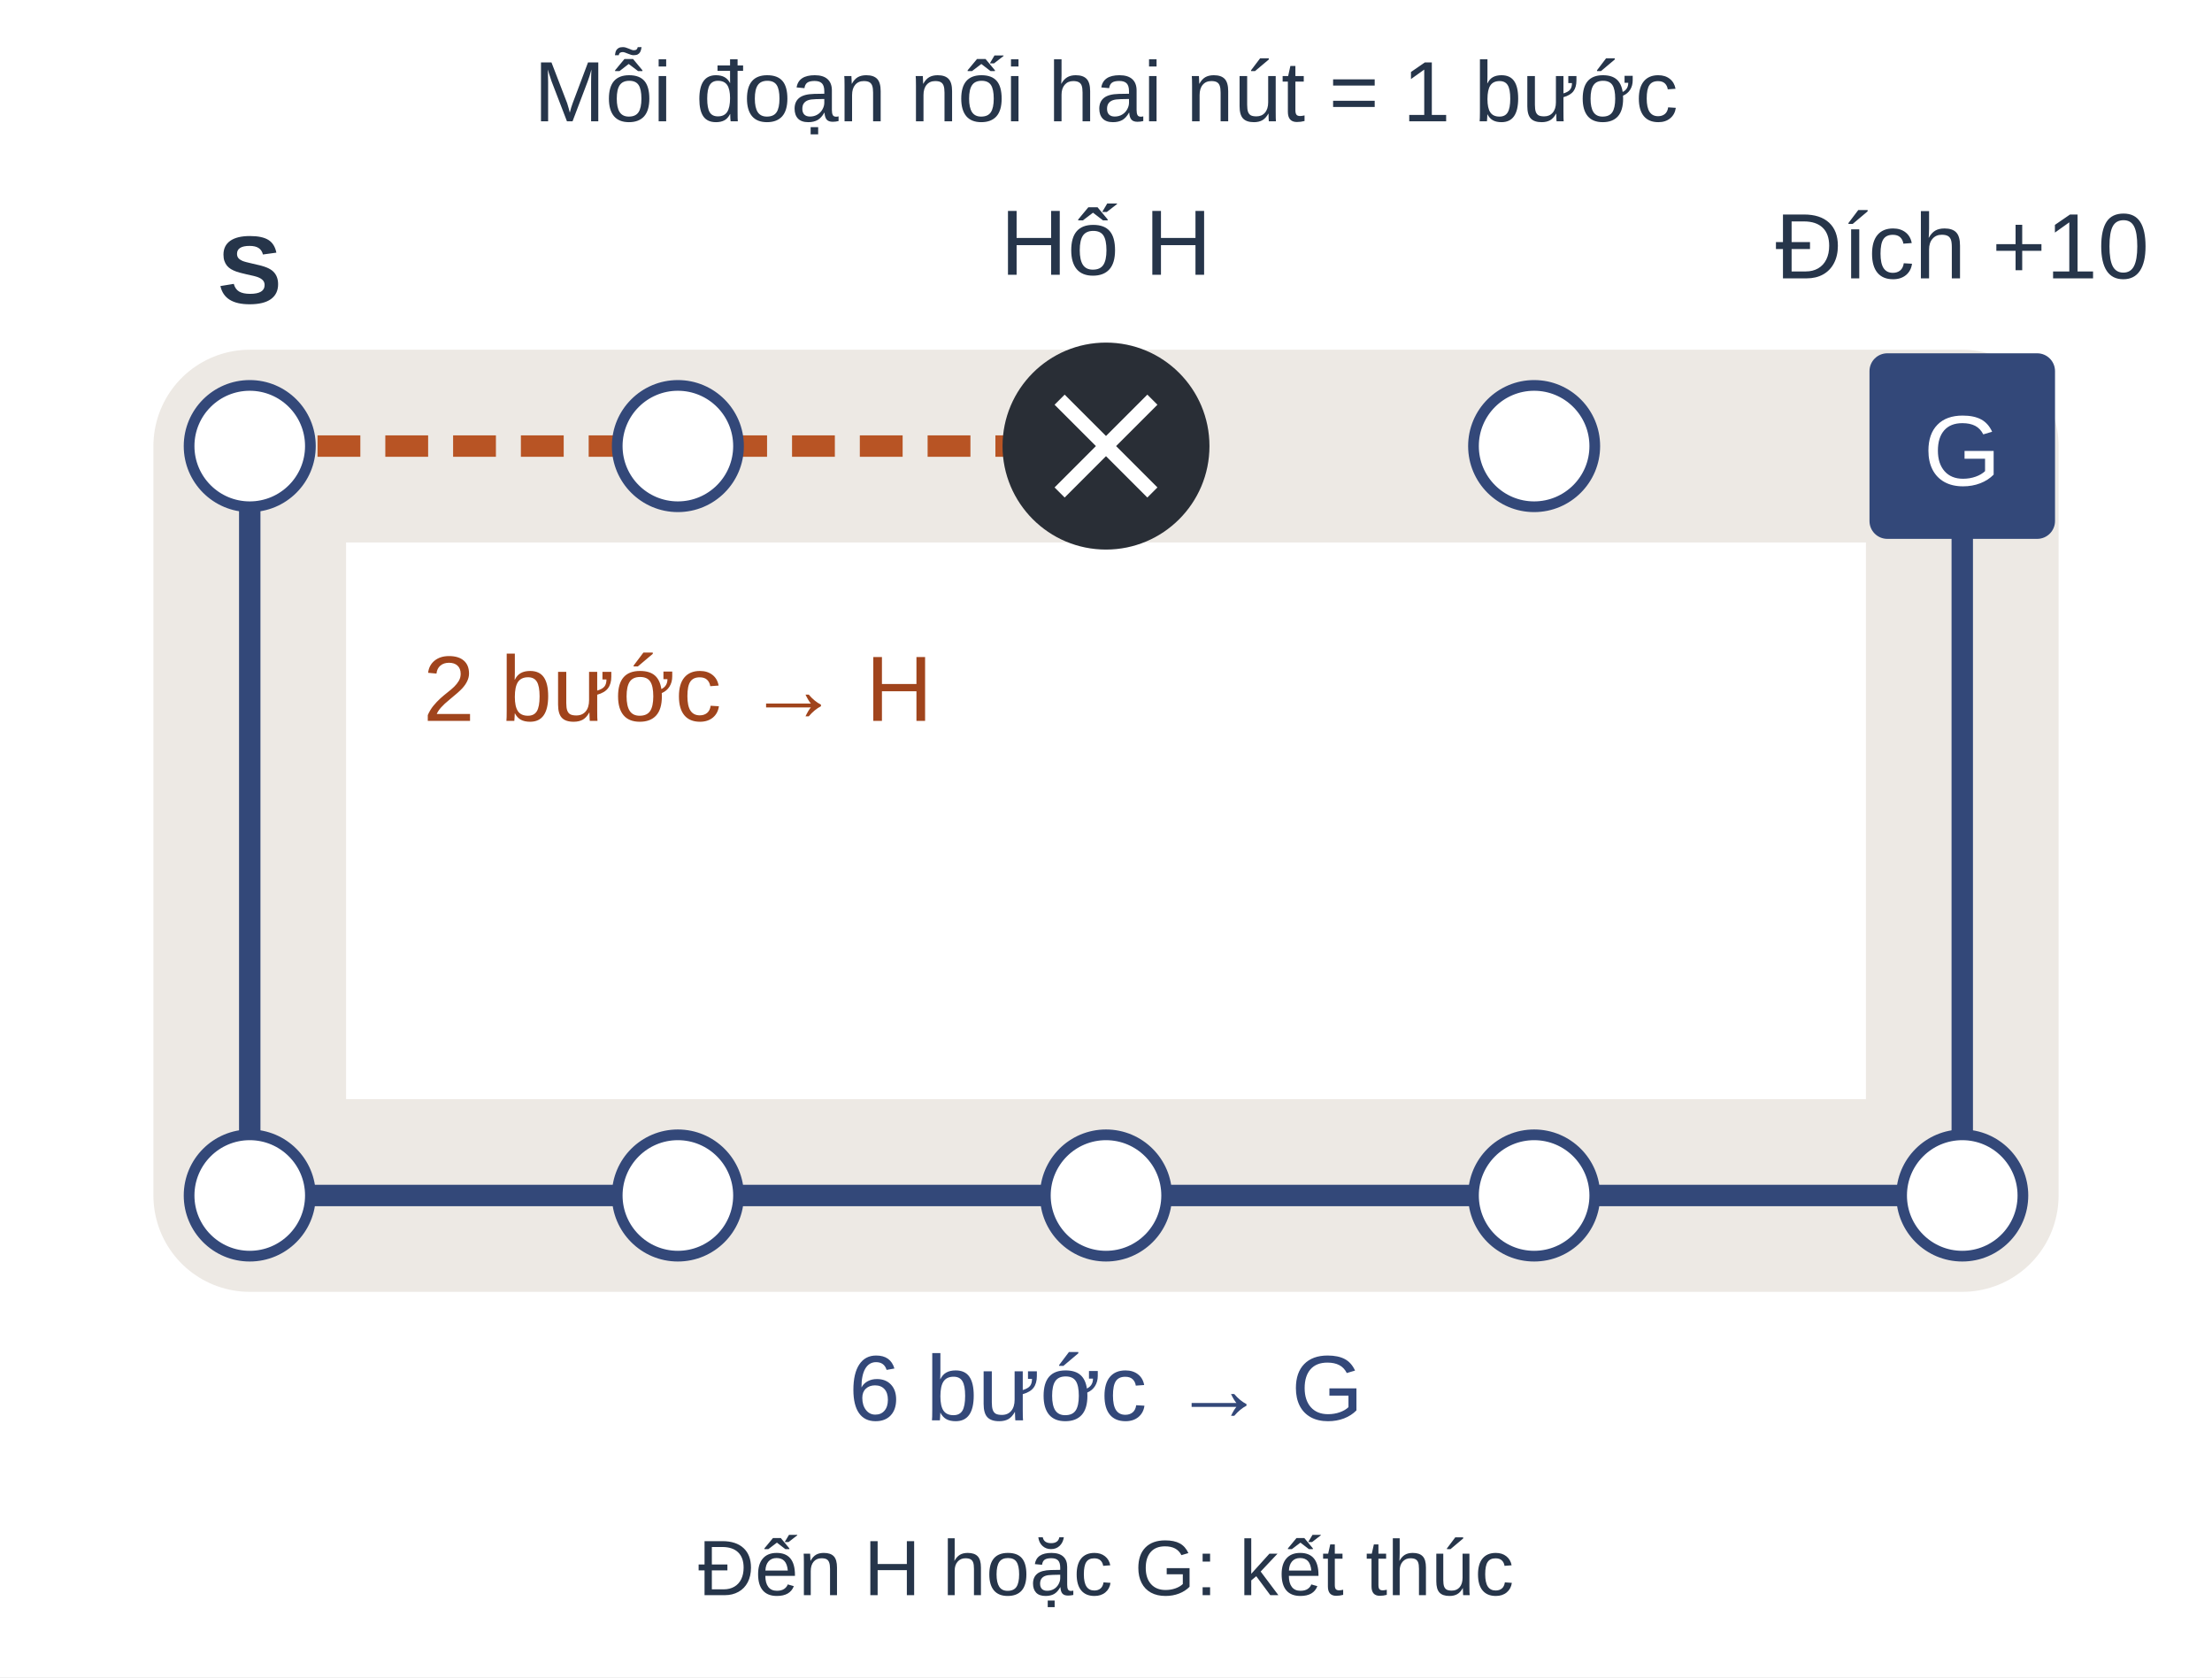
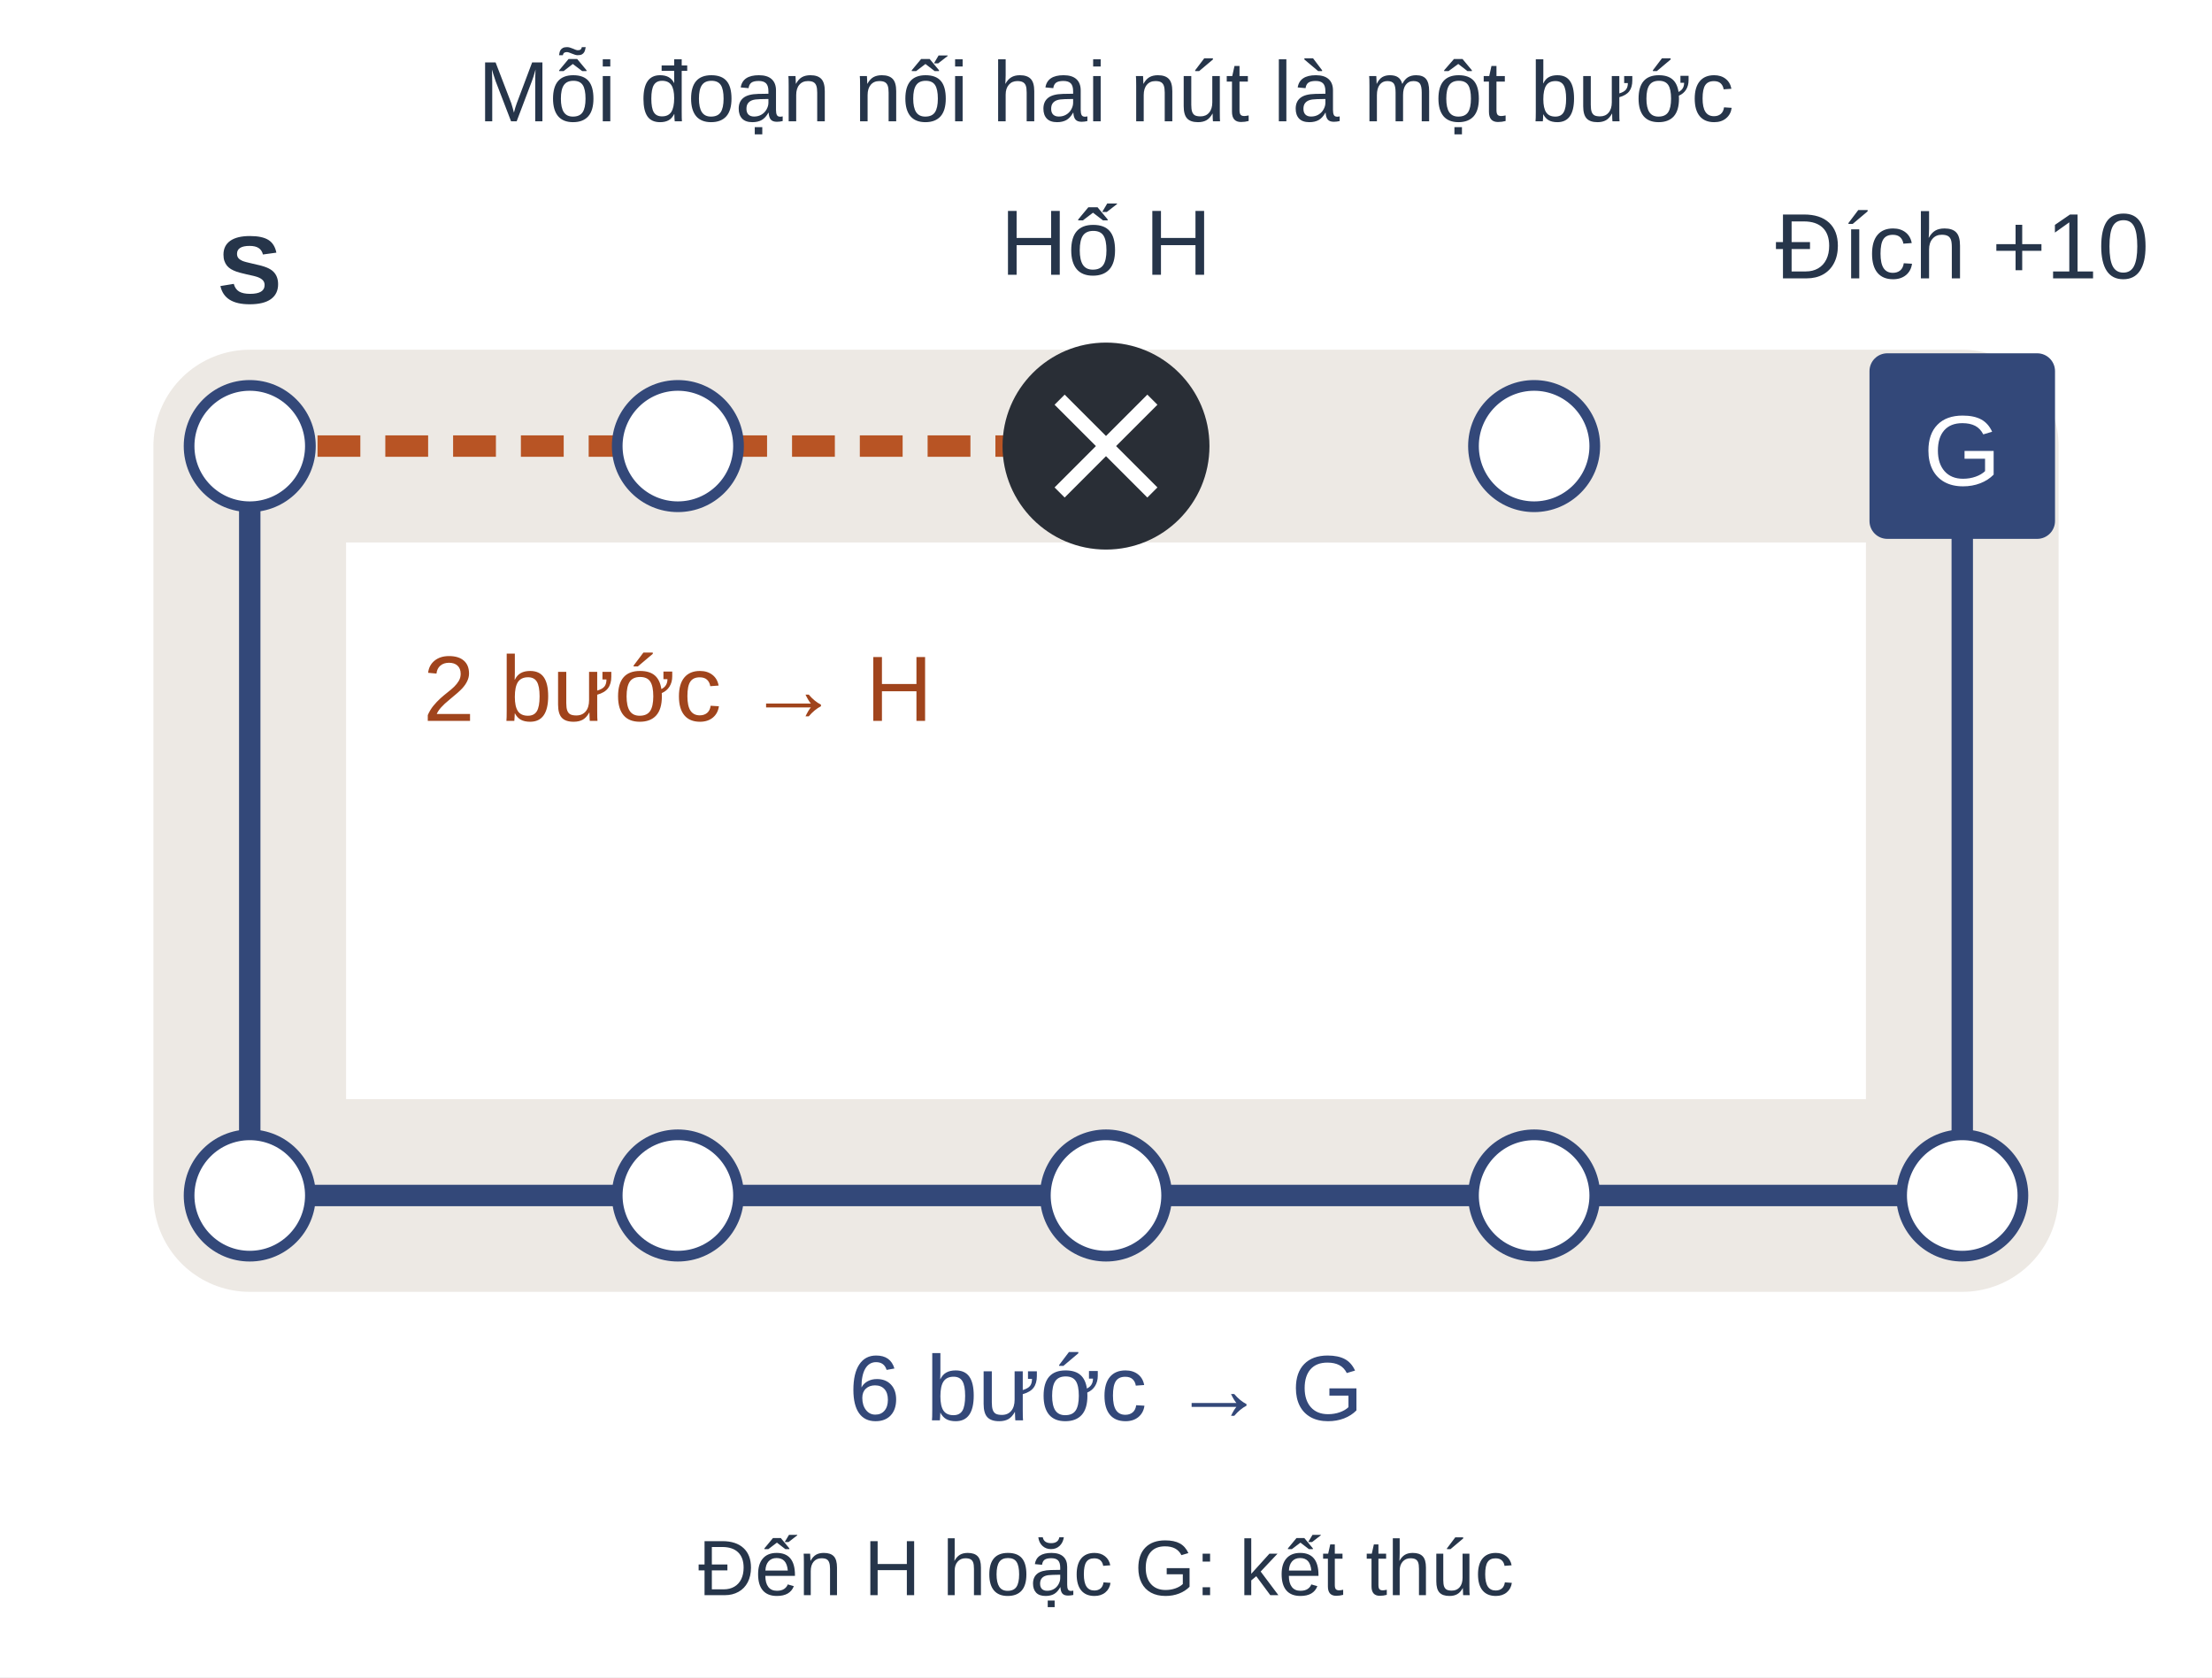
<svg xmlns="http://www.w3.org/2000/svg" viewBox="0 0 620 470" role="img" aria-labelledby="title desc">
  <rect width="620" height="470" fill="#fff" />
  <g font-family="Arial,sans-serif" fill="#26354a">
-     <text x="310" y="34" text-anchor="middle" font-size="24">Mỗi đoạn nối hai nút = 1 bước</text>
+     <text x="310" y="34" text-anchor="middle" font-size="24">Mỗi đoạn nối hai nút là một bước</text>
    <path d="M70 125 H550 V335 H70 Z" fill="none" stroke="#ede9e4" stroke-width="54" stroke-linejoin="round" />
    <path d="M70 125 H310" fill="none" stroke="#b85424" stroke-width="6" stroke-dasharray="12 7" />
    <path d="M70 125 V335 H550 V125" fill="none" stroke="#334879" stroke-width="6" />
    <circle cx="70" cy="125" r="17" fill="white" stroke="#334879" stroke-width="3" />
    <circle cx="190" cy="125" r="17" fill="white" stroke="#334879" stroke-width="3" />
    <circle cx="430" cy="125" r="17" fill="white" stroke="#334879" stroke-width="3" />
    <circle cx="550" cy="125" r="17" fill="white" stroke="#334879" stroke-width="3" />
    <circle cx="70" cy="335" r="17" fill="white" stroke="#334879" stroke-width="3" />
    <circle cx="190" cy="335" r="17" fill="white" stroke="#334879" stroke-width="3" />
    <circle cx="310" cy="335" r="17" fill="white" stroke="#334879" stroke-width="3" />
    <circle cx="430" cy="335" r="17" fill="white" stroke="#334879" stroke-width="3" />
    <circle cx="550" cy="335" r="17" fill="white" stroke="#334879" stroke-width="3" />
    <circle cx="310" cy="125" r="29" fill="#292e36" />
    <path d="M297 112 L323 138 M323 112 L297 138" stroke="white" stroke-width="4" />
    <text x="70" y="85" text-anchor="middle" font-size="27" font-weight="bold">S</text>
    <text x="310" y="77" text-anchor="middle" font-size="26">Hố H</text>
    <rect x="524" y="99" width="52" height="52" rx="5" fill="#334879" />
    <text x="550" y="136" text-anchor="middle" fill="white" font-size="28">G</text>
    <text x="550" y="78" text-anchor="middle" font-size="26">Đích +10</text>
    <text x="190" y="202" text-anchor="middle" fill="#a0441c" font-size="26">2 bước → H</text>
    <text x="310" y="398" text-anchor="middle" fill="#334879" font-size="26">6 bước → G</text>
    <text x="310" y="447" text-anchor="middle" font-size="22">Đến H hoặc G: kết thúc</text>
  </g>
</svg>
